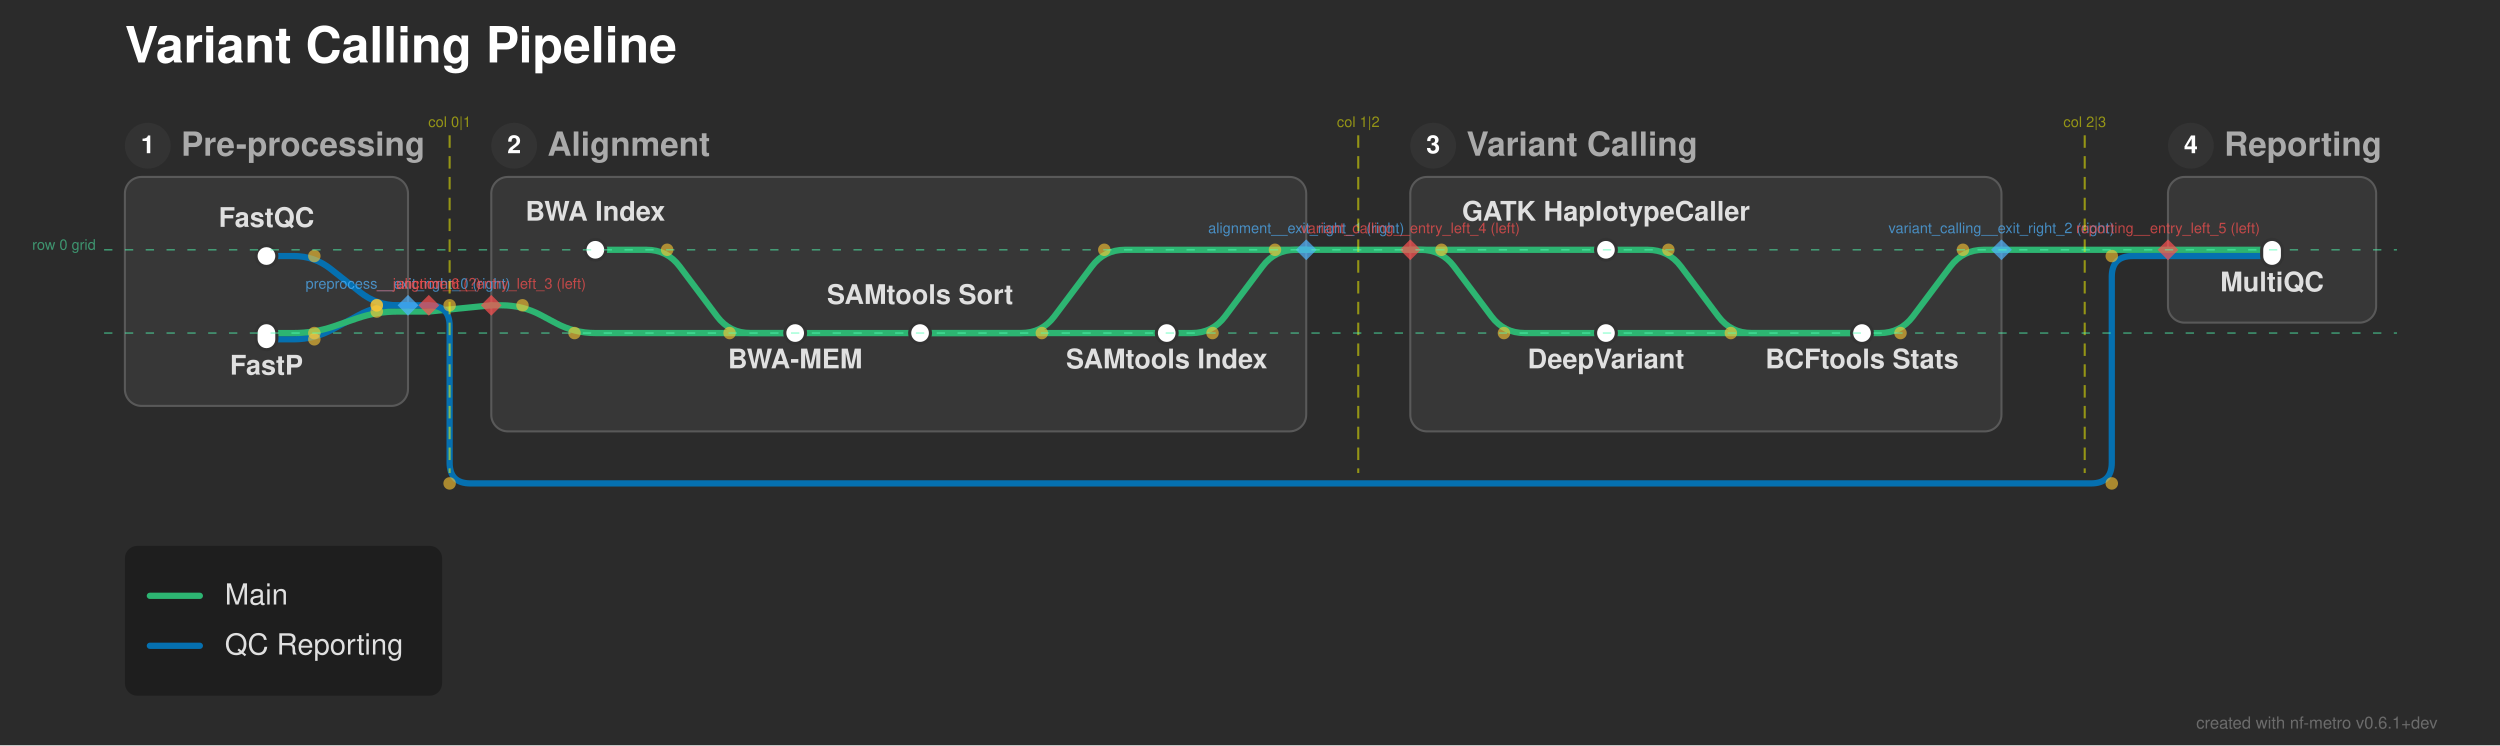
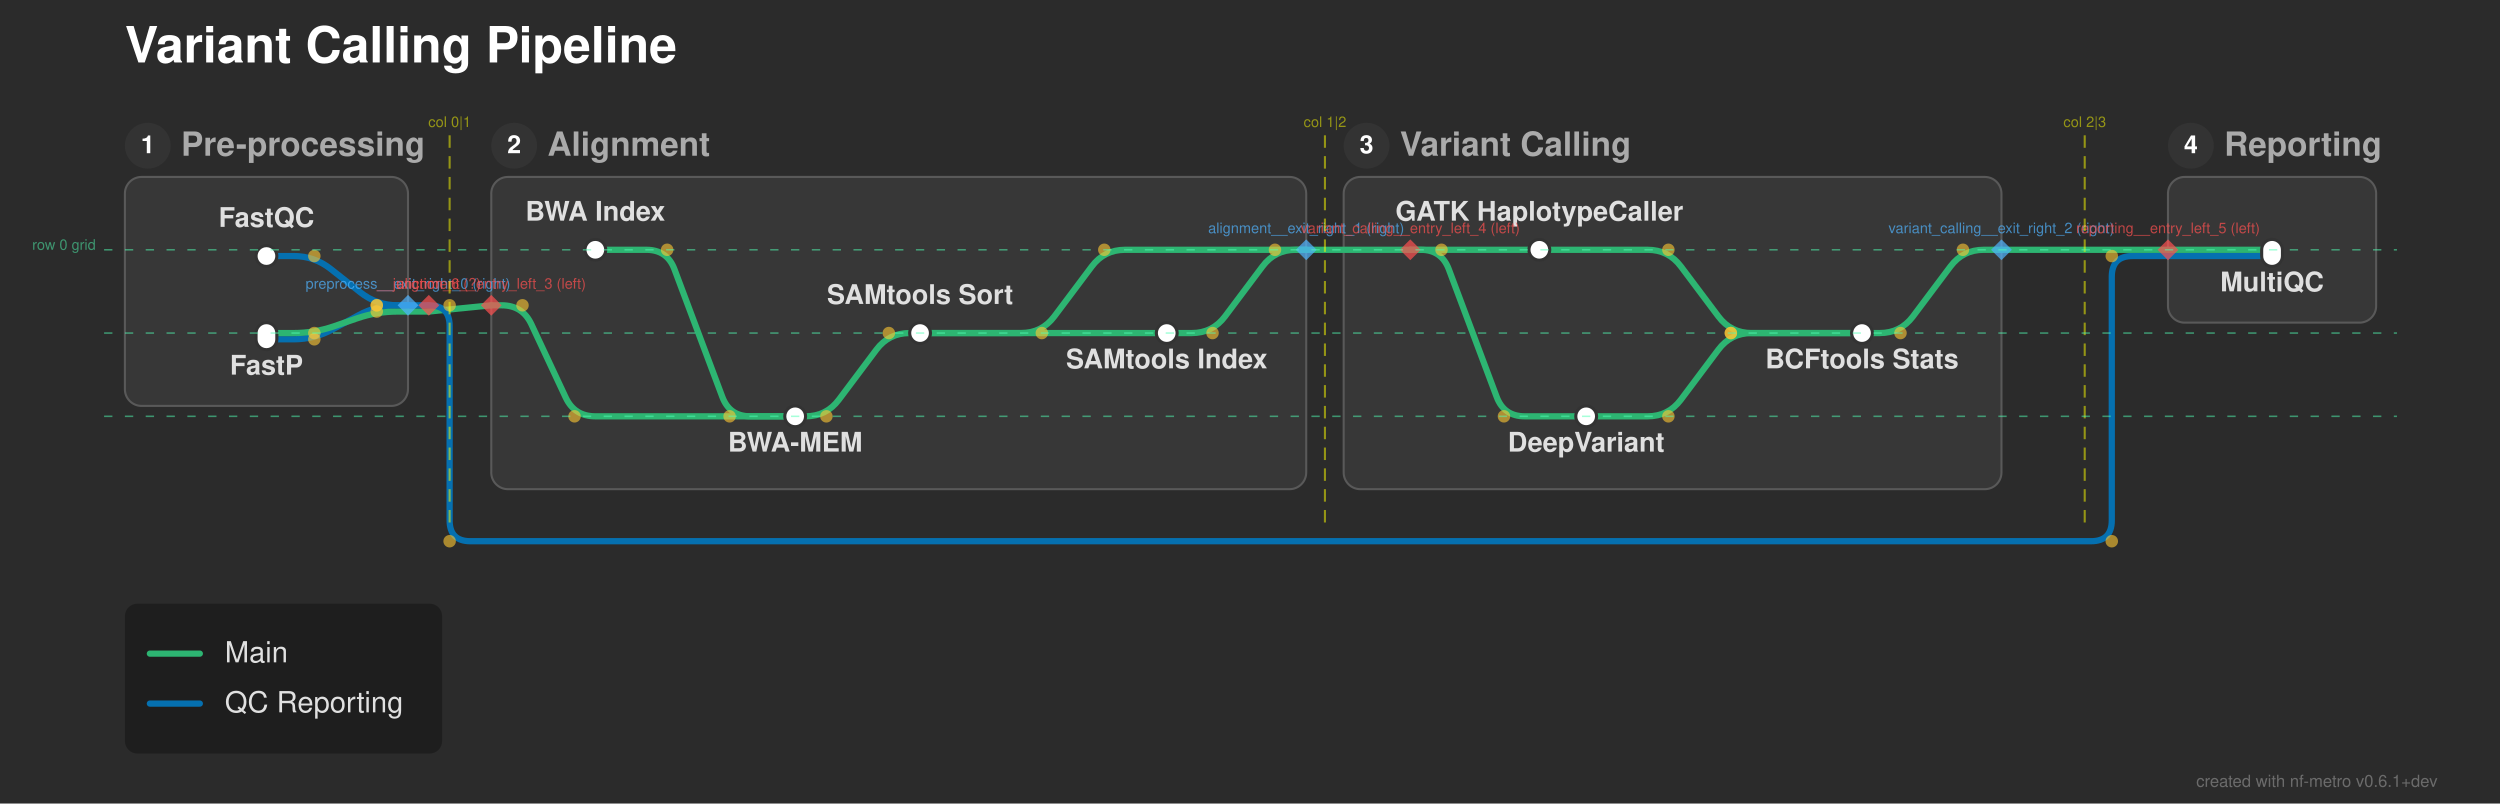
- <svg xmlns="http://www.w3.org/2000/svg" width="1201" height="358" viewBox="0 0 1201 358">
+ <svg xmlns="http://www.w3.org/2000/svg" width="1201" height="386" viewBox="0 0 1201 386">
  <defs>
</defs>
-   <rect x="0" y="0" width="1201" height="358" fill="#2b2b2b" />
+   <rect x="0" y="0" width="1201" height="386" fill="#2b2b2b" />
  <text x="60.0" y="30.0" font-size="24.0" fill="#ffffff" font-family="'Helvetica Neue', Helvetica, Arial, sans-serif" font-weight="bold" class="nf-metro-title">Variant Calling Pipeline</text>
  <rect x="60.0" y="85.0" width="136.0" height="110.0" rx="8" ry="8" fill="#373737" stroke="#595959" stroke-width="1.0" />
  <circle cx="71.0" cy="70.0" r="11" fill="#333333" class="nf-metro-section-num-circle" />
  <text x="71.0" y="70.0" font-size="12" fill="#ffffff" font-family="'Helvetica Neue', Helvetica, Arial, sans-serif" font-weight="bold" text-anchor="middle" dy="0.3em">1</text>
  <text x="87.0" y="70.0" font-size="16.0" fill="#aaaaaa" font-family="'Helvetica Neue', Helvetica, Arial, sans-serif" font-weight="bold" dy="0.3em" class="nf-metro-section-label">Pre-processing</text>
-   <rect x="236.0" y="85.0" width="391.5" height="122.233" rx="8" ry="8" fill="#373737" stroke="#595959" stroke-width="1.0" />
+   <rect x="236.0" y="85.0" width="391.5" height="150.0" rx="8" ry="8" fill="#373737" stroke="#595959" stroke-width="1.0" />
  <circle cx="247.0" cy="70.0" r="11" fill="#333333" class="nf-metro-section-num-circle" />
  <text x="247.0" y="70.0" font-size="12" fill="#ffffff" font-family="'Helvetica Neue', Helvetica, Arial, sans-serif" font-weight="bold" text-anchor="middle" dy="0.3em">2</text>
  <text x="263.0" y="70.0" font-size="16.0" fill="#aaaaaa" font-family="'Helvetica Neue', Helvetica, Arial, sans-serif" font-weight="bold" dy="0.3em" class="nf-metro-section-label">Alignment</text>
-   <rect x="677.5" y="85.0" width="284.0" height="122.233" rx="8" ry="8" fill="#373737" stroke="#595959" stroke-width="1.0" />
-   <circle cx="688.5" cy="70.0" r="11" fill="#333333" class="nf-metro-section-num-circle" />
-   <text x="688.5" y="70.0" font-size="12" fill="#ffffff" font-family="'Helvetica Neue', Helvetica, Arial, sans-serif" font-weight="bold" text-anchor="middle" dy="0.3em">3</text>
-   <text x="704.5" y="70.0" font-size="16.0" fill="#aaaaaa" font-family="'Helvetica Neue', Helvetica, Arial, sans-serif" font-weight="bold" dy="0.3em" class="nf-metro-section-label">Variant Calling</text>
+   <rect x="645.5" y="85.0" width="316.0" height="150.0" rx="8" ry="8" fill="#373737" stroke="#595959" stroke-width="1.0" />
+   <circle cx="656.5" cy="70.0" r="11" fill="#333333" class="nf-metro-section-num-circle" />
+   <text x="656.5" y="70.0" font-size="12" fill="#ffffff" font-family="'Helvetica Neue', Helvetica, Arial, sans-serif" font-weight="bold" text-anchor="middle" dy="0.3em">3</text>
+   <text x="672.5" y="70.0" font-size="16.0" fill="#aaaaaa" font-family="'Helvetica Neue', Helvetica, Arial, sans-serif" font-weight="bold" dy="0.3em" class="nf-metro-section-label">Variant Calling</text>
  <rect x="1041.5" y="85.0" width="100.0" height="70.0" rx="8" ry="8" fill="#373737" stroke="#595959" stroke-width="1.0" />
  <circle cx="1052.5" cy="70.0" r="11" fill="#333333" class="nf-metro-section-num-circle" />
  <text x="1052.5" y="70.0" font-size="12" fill="#ffffff" font-family="'Helvetica Neue', Helvetica, Arial, sans-serif" font-weight="bold" text-anchor="middle" dy="0.3em">4</text>
  <text x="1068.5" y="70.0" font-size="16.0" fill="#aaaaaa" font-family="'Helvetica Neue', Helvetica, Arial, sans-serif" font-weight="bold" dy="0.3em" class="nf-metro-section-label">Reporting</text>
+   <path d="M382.0,200.0 L387.0,200.0 Q397.0,200.0,403.0,192.0 L421.0,168.0 Q427.0,160.0,437.0,160.0 L442.0,160.0" stroke="#2db572" stroke-width="3.0" fill="none" stroke-linecap="round" stroke-linejoin="round" />
+   <path d="M762.0,200.0 L791.5,200.0 Q801.5,200.0,807.5,192.0 L825.5,168.0 Q831.5,160.0,841.5,160.0 L894.5,160.0" stroke="#2db572" stroke-width="3.0" fill="none" stroke-linecap="round" stroke-linejoin="round" />
  <path d="M128.0,163.0 L141.0,163.0 Q151.0,163.0,159.783,158.218 L172.217,151.448 Q181.0,146.667,191.0,146.667 L196.0,146.667" stroke="#0570b0" stroke-width="3.0" fill="none" stroke-linecap="round" stroke-linejoin="round" />
-   <path d="M382.0,160.0 L442.0,160.0" stroke="#2db572" stroke-width="3.0" stroke-linecap="round" />
  <path d="M442.0,160.0 L560.5,160.0" stroke="#2db572" stroke-width="3.0" stroke-linecap="round" />
-   <path d="M771.5,160.0 L894.5,160.0" stroke="#2db572" stroke-width="3.0" stroke-linecap="round" />
  <path d="M128.0,160.0 L141.0,160.0 Q151.0,160.0,160.455,156.743 L171.545,152.923 Q181.0,149.667,191.0,149.667 L196.0,149.667" stroke="#2db572" stroke-width="3.0" fill="none" stroke-linecap="round" stroke-linejoin="round" />
  <path d="M442.0,160.0 L490.5,160.0 Q500.5,160.0,506.5,152.0 L524.5,128.0 Q530.5,120.0,540.5,120.0 L627.5,120.0" stroke="#2db572" stroke-width="3.0" fill="none" stroke-linecap="round" stroke-linejoin="round" />
  <path d="M560.5,160.0 L572.5,160.0 Q582.5,160.0,588.5,152.0 L606.5,128.0 Q612.5,120.0,622.5,120.0 L627.5,120.0" stroke="#2db572" stroke-width="3.0" fill="none" stroke-linecap="round" stroke-linejoin="round" />
  <path d="M894.5,160.0 L903.0,160.0 Q913.0,160.0,919.0,152.0 L937.0,128.0 Q943.0,120.0,953.0,120.0 L961.5,120.0" stroke="#2db572" stroke-width="3.0" fill="none" stroke-linecap="round" stroke-linejoin="round" />
  <path d="M196.0,149.667 L206.0,149.667" stroke="#2db572" stroke-width="3.0" stroke-linecap="round" />
  <path d="M206.0,149.667 L236.0,146.667" stroke="#2db572" stroke-width="3.0" stroke-linecap="round" />
-   <path d="M236.0,146.667 L241.0,146.667 Q251.0,146.667,259.824,151.373 L267.176,155.294 Q276.0,160.0,286.0,160.0 L382.0,160.0" stroke="#2db572" stroke-width="3.0" fill="none" stroke-linecap="round" stroke-linejoin="round" />
+   <path d="M236.0,146.667 L241.0,146.667 Q251.0,146.667,255.244,155.721 L271.756,190.945 Q276.0,200.0,286.0,200.0 L382.0,200.0" stroke="#2db572" stroke-width="3.0" fill="none" stroke-linecap="round" stroke-linejoin="round" />
  <path d="M196.0,146.667 L206.0,146.667" stroke="#0570b0" stroke-width="3.0" stroke-linecap="round" />
-   <path d="M206.0,146.667 L206.0,146.667 Q216.0,146.667,216.0,156.667 L216.0,222.233 Q216.0,232.233,226.0,232.233 L1004.5,232.233 Q1014.5,232.233,1014.5,222.233 L1014.5,133.0 Q1014.5,123.0,1024.5,123.0 L1041.5,123.0" stroke="#0570b0" stroke-width="3.0" fill="none" stroke-linecap="round" stroke-linejoin="round" />
+   <path d="M206.0,146.667 L206.0,146.667 Q216.0,146.667,216.0,156.667 L216.0,250.0 Q216.0,260.0,226.0,260.0 L1004.5,260.0 Q1014.5,260.0,1014.5,250.0 L1014.5,133.0 Q1014.5,123.0,1024.5,123.0 L1041.5,123.0" stroke="#0570b0" stroke-width="3.0" fill="none" stroke-linecap="round" stroke-linejoin="round" />
  <path d="M128.0,123.0 L141.0,123.0 Q151.0,123.0,158.851,129.194 L173.149,140.473 Q181.0,146.667,191.0,146.667 L196.0,146.667" stroke="#0570b0" stroke-width="3.0" fill="none" stroke-linecap="round" stroke-linejoin="round" />
  <path d="M1041.5,123.0 L1091.5,123.0" stroke="#0570b0" stroke-width="3.0" stroke-linecap="round" />
-   <path d="M286.0,120.0 L310.5,120.0 Q320.5,120.0,326.5,128.0 L344.5,152.0 Q350.5,160.0,360.5,160.0 L382.0,160.0" stroke="#2db572" stroke-width="3.0" fill="none" stroke-linecap="round" stroke-linejoin="round" />
-   <path d="M771.5,120.0 L791.5,120.0 Q801.5,120.0,807.5,128.0 L825.5,152.0 Q831.5,160.0,841.5,160.0 L894.5,160.0" stroke="#2db572" stroke-width="3.0" fill="none" stroke-linecap="round" stroke-linejoin="round" />
-   <path d="M677.5,120.0 L771.5,120.0" stroke="#2db572" stroke-width="3.0" stroke-linecap="round" />
-   <path d="M677.5,120.0 L682.5,120.0 Q692.5,120.0,698.5,128.0 L716.5,152.0 Q722.5,160.0,732.5,160.0 L771.5,160.0" stroke="#2db572" stroke-width="3.0" fill="none" stroke-linecap="round" stroke-linejoin="round" />
+   <path d="M286.0,120.0 L310.5,120.0 Q320.5,120.0,324.011,129.363 L346.989,190.637 Q350.5,200.0,360.5,200.0 L382.0,200.0" stroke="#2db572" stroke-width="3.0" fill="none" stroke-linecap="round" stroke-linejoin="round" />
+   <path d="M739.5,120.0 L791.5,120.0 Q801.5,120.0,807.5,128.0 L825.5,152.0 Q831.5,160.0,841.5,160.0 L894.5,160.0" stroke="#2db572" stroke-width="3.0" fill="none" stroke-linecap="round" stroke-linejoin="round" />
+   <path d="M677.5,120.0 L739.5,120.0" stroke="#2db572" stroke-width="3.0" stroke-linecap="round" />
+   <path d="M677.5,120.0 L682.5,120.0 Q692.5,120.0,696.011,129.363 L718.989,190.637 Q722.5,200.0,732.5,200.0 L762.0,200.0" stroke="#2db572" stroke-width="3.0" fill="none" stroke-linecap="round" stroke-linejoin="round" />
  <path d="M1041.5,120.0 L1091.5,120.0" stroke="#2db572" stroke-width="3.0" stroke-linecap="round" />
  <path d="M627.5,120.0 L677.5,120.0" stroke="#2db572" stroke-width="3.0" stroke-linecap="round" />
  <path d="M961.5,120.0 L1041.5,120.0" stroke="#2db572" stroke-width="3.0" stroke-linecap="round" />
  <rect x="123.0" y="118.0" width="10.0" height="10.0" rx="5.0" ry="5.0" fill="#ffffff" stroke="#333333" stroke-width="1.5" />
  <rect x="123.0" y="155.0" width="10.0" height="13.0" rx="5.0" ry="5.0" fill="#ffffff" stroke="#333333" stroke-width="1.5" />
  <rect x="281.0" y="115.0" width="10.0" height="10.0" rx="5.0" ry="5.0" fill="#ffffff" stroke="#333333" stroke-width="1.5" />
-   <rect x="377.0" y="155.0" width="10.0" height="10.0" rx="5.0" ry="5.0" fill="#ffffff" stroke="#333333" stroke-width="1.5" />
+   <rect x="377.0" y="195.0" width="10.0" height="10.0" rx="5.0" ry="5.0" fill="#ffffff" stroke="#333333" stroke-width="1.5" />
  <rect x="437.0" y="155.0" width="10.0" height="10.0" rx="5.0" ry="5.0" fill="#ffffff" stroke="#333333" stroke-width="1.5" />
  <rect x="555.5" y="155.0" width="10.0" height="10.0" rx="5.0" ry="5.0" fill="#ffffff" stroke="#333333" stroke-width="1.5" />
-   <rect x="766.5" y="115.0" width="10.0" height="10.0" rx="5.0" ry="5.0" fill="#ffffff" stroke="#333333" stroke-width="1.5" />
-   <rect x="766.5" y="155.0" width="10.0" height="10.0" rx="5.0" ry="5.0" fill="#ffffff" stroke="#333333" stroke-width="1.5" />
+   <rect x="734.5" y="115.0" width="10.0" height="10.0" rx="5.0" ry="5.0" fill="#ffffff" stroke="#333333" stroke-width="1.5" />
+   <rect x="757.0" y="195.0" width="10.0" height="10.0" rx="5.0" ry="5.0" fill="#ffffff" stroke="#333333" stroke-width="1.5" />
  <rect x="889.5" y="155.0" width="10.0" height="10.0" rx="5.0" ry="5.0" fill="#ffffff" stroke="#333333" stroke-width="1.5" />
  <rect x="1086.5" y="115.0" width="10.0" height="13.0" rx="5.0" ry="5.0" fill="#ffffff" stroke="#333333" stroke-width="1.5" />
  <text x="286.0" y="106.0" font-size="13.0" fill="#e0e0e0" font-family="'Helvetica Neue', Helvetica, Arial, sans-serif" font-weight="bold" text-anchor="middle" dominant-baseline="auto">BWA Index</text>
-   <text x="771.5" y="106.0" font-size="13.0" fill="#e0e0e0" font-family="'Helvetica Neue', Helvetica, Arial, sans-serif" font-weight="bold" text-anchor="middle" dominant-baseline="auto">GATK HaplotypeCaller</text>
-   <text x="771.5" y="171.0" font-size="13.0" fill="#e0e0e0" font-family="'Helvetica Neue', Helvetica, Arial, sans-serif" font-weight="bold" text-anchor="middle" dominant-baseline="hanging">DeepVariant</text>
+   <text x="739.5" y="106.0" font-size="13.0" fill="#e0e0e0" font-family="'Helvetica Neue', Helvetica, Arial, sans-serif" font-weight="bold" text-anchor="middle" dominant-baseline="auto">GATK HaplotypeCaller</text>
+   <text x="762.0" y="211.0" font-size="13.0" fill="#e0e0e0" font-family="'Helvetica Neue', Helvetica, Arial, sans-serif" font-weight="bold" text-anchor="middle" dominant-baseline="hanging">DeepVariant</text>
  <text x="128.0" y="109.0" font-size="13.0" fill="#e0e0e0" font-family="'Helvetica Neue', Helvetica, Arial, sans-serif" font-weight="bold" text-anchor="middle" dominant-baseline="auto">FastQC</text>
  <text x="1091.5" y="134.0" font-size="13.0" fill="#e0e0e0" font-family="'Helvetica Neue', Helvetica, Arial, sans-serif" font-weight="bold" text-anchor="middle" dominant-baseline="hanging">MultiQC</text>
  <text x="128.0" y="174.0" font-size="13.0" fill="#e0e0e0" font-family="'Helvetica Neue', Helvetica, Arial, sans-serif" font-weight="bold" text-anchor="middle" dominant-baseline="hanging">FastP</text>
  <text x="894.5" y="171.0" font-size="13.0" fill="#e0e0e0" font-family="'Helvetica Neue', Helvetica, Arial, sans-serif" font-weight="bold" text-anchor="middle" dominant-baseline="hanging">BCFtools Stats</text>
-   <text x="382.0" y="171.0" font-size="13.0" fill="#e0e0e0" font-family="'Helvetica Neue', Helvetica, Arial, sans-serif" font-weight="bold" text-anchor="middle" dominant-baseline="hanging">BWA-MEM</text>
+   <text x="382.0" y="211.0" font-size="13.0" fill="#e0e0e0" font-family="'Helvetica Neue', Helvetica, Arial, sans-serif" font-weight="bold" text-anchor="middle" dominant-baseline="hanging">BWA-MEM</text>
  <text x="442.0" y="146.0" font-size="13.0" fill="#e0e0e0" font-family="'Helvetica Neue', Helvetica, Arial, sans-serif" font-weight="bold" text-anchor="middle" dominant-baseline="auto">SAMtools Sort</text>
  <text x="560.5" y="171.0" font-size="13.0" fill="#e0e0e0" font-family="'Helvetica Neue', Helvetica, Arial, sans-serif" font-weight="bold" text-anchor="middle" dominant-baseline="hanging">SAMtools Index</text>
  <circle cx="320.5" cy="120.0" r="3.0" fill="rgba(255, 200, 50, 0.6)" />
-   <circle cx="350.5" cy="160.0" r="3.0" fill="rgba(255, 200, 50, 0.6)" />
+   <circle cx="350.5" cy="200.0" r="3.0" fill="rgba(255, 200, 50, 0.6)" />
+   <circle cx="397.0" cy="200.0" r="3.0" fill="rgba(255, 200, 50, 0.6)" />
+   <circle cx="427.0" cy="160.0" r="3.0" fill="rgba(255, 200, 50, 0.6)" />
  <circle cx="801.5" cy="120.0" r="3.0" fill="rgba(255, 200, 50, 0.6)" />
+   <circle cx="831.5" cy="160.0" r="3.0" fill="rgba(255, 200, 50, 0.6)" />
+   <circle cx="801.5" cy="200.0" r="3.0" fill="rgba(255, 200, 50, 0.6)" />
  <circle cx="831.5" cy="160.0" r="3.0" fill="rgba(255, 200, 50, 0.6)" />
  <circle cx="151.0" cy="160.0" r="3.0" fill="rgba(255, 200, 50, 0.6)" />
  <circle cx="181.0" cy="149.667" r="3.0" fill="rgba(255, 200, 50, 0.6)" />
  <circle cx="251.0" cy="146.667" r="3.0" fill="rgba(255, 200, 50, 0.6)" />
-   <circle cx="276.0" cy="160.0" r="3.0" fill="rgba(255, 200, 50, 0.6)" />
+   <circle cx="276.0" cy="200.0" r="3.0" fill="rgba(255, 200, 50, 0.6)" />
  <circle cx="500.5" cy="160.0" r="3.0" fill="rgba(255, 200, 50, 0.6)" />
  <circle cx="530.5" cy="120.0" r="3.0" fill="rgba(255, 200, 50, 0.6)" />
  <circle cx="692.5" cy="120.0" r="3.0" fill="rgba(255, 200, 50, 0.6)" />
-   <circle cx="722.5" cy="160.0" r="3.0" fill="rgba(255, 200, 50, 0.6)" />
+   <circle cx="722.5" cy="200.0" r="3.0" fill="rgba(255, 200, 50, 0.6)" />
  <circle cx="582.5" cy="160.0" r="3.0" fill="rgba(255, 200, 50, 0.6)" />
  <circle cx="612.5" cy="120.0" r="3.0" fill="rgba(255, 200, 50, 0.6)" />
  <circle cx="913.0" cy="160.0" r="3.0" fill="rgba(255, 200, 50, 0.6)" />
  <circle cx="943.0" cy="120.0" r="3.0" fill="rgba(255, 200, 50, 0.6)" />
  <circle cx="151.0" cy="123.0" r="3.0" fill="rgba(255, 200, 50, 0.6)" />
  <circle cx="181.0" cy="146.667" r="3.0" fill="rgba(255, 200, 50, 0.6)" />
  <circle cx="151.0" cy="163.0" r="3.0" fill="rgba(255, 200, 50, 0.6)" />
  <circle cx="181.0" cy="146.667" r="3.0" fill="rgba(255, 200, 50, 0.6)" />
  <circle cx="216.0" cy="146.667" r="3.0" fill="rgba(255, 200, 50, 0.6)" />
-   <circle cx="216.0" cy="232.233" r="3.0" fill="rgba(255, 200, 50, 0.6)" />
-   <circle cx="1014.5" cy="232.233" r="3.0" fill="rgba(255, 200, 50, 0.6)" />
+   <circle cx="216.0" cy="260.0" r="3.0" fill="rgba(255, 200, 50, 0.6)" />
+   <circle cx="1014.5" cy="260.0" r="3.0" fill="rgba(255, 200, 50, 0.6)" />
  <circle cx="1014.5" cy="123.0" r="3.0" fill="rgba(255, 200, 50, 0.6)" />
  <path d="M196.0,141.667 L201.0,146.667 L196.0,151.667 L191.0,146.667 Z" fill="rgba(80, 180, 255, 0.7)" stroke="none" />
  <text x="196.0" y="138.667" font-size="7" fill="rgba(80, 180, 255, 0.7)" font-family="'Helvetica Neue', Helvetica, Arial, sans-serif" text-anchor="middle" dominant-baseline="auto">preprocess__exit_right_0 (right)</text>
  <path d="M627.5,115.0 L632.5,120.0 L627.5,125.0 L622.5,120.0 Z" fill="rgba(80, 180, 255, 0.7)" stroke="none" />
  <text x="627.5" y="112.0" font-size="7" fill="rgba(80, 180, 255, 0.7)" font-family="'Helvetica Neue', Helvetica, Arial, sans-serif" text-anchor="middle" dominant-baseline="auto">alignment__exit_right_1 (right)</text>
  <path d="M961.5,115.0 L966.5,120.0 L961.5,125.0 L956.5,120.0 Z" fill="rgba(80, 180, 255, 0.7)" stroke="none" />
  <text x="961.5" y="112.0" font-size="7" fill="rgba(80, 180, 255, 0.7)" font-family="'Helvetica Neue', Helvetica, Arial, sans-serif" text-anchor="middle" dominant-baseline="auto">variant_calling__exit_right_2 (right)</text>
  <path d="M236.0,141.667 L241.0,146.667 L236.0,151.667 L231.0,146.667 Z" fill="rgba(255, 80, 80, 0.7)" stroke="none" />
  <text x="236.0" y="138.667" font-size="7" fill="rgba(255, 80, 80, 0.7)" font-family="'Helvetica Neue', Helvetica, Arial, sans-serif" text-anchor="middle" dominant-baseline="auto">alignment__entry_left_3 (left)</text>
  <path d="M677.5,115.0 L682.5,120.0 L677.5,125.0 L672.5,120.0 Z" fill="rgba(255, 80, 80, 0.7)" stroke="none" />
  <text x="677.5" y="112.0" font-size="7" fill="rgba(255, 80, 80, 0.7)" font-family="'Helvetica Neue', Helvetica, Arial, sans-serif" text-anchor="middle" dominant-baseline="auto">variant_calling__entry_left_4 (left)</text>
  <path d="M1041.5,115.0 L1046.5,120.0 L1041.5,125.0 L1036.5,120.0 Z" fill="rgba(255, 80, 80, 0.7)" stroke="none" />
  <text x="1041.5" y="112.0" font-size="7" fill="rgba(255, 80, 80, 0.7)" font-family="'Helvetica Neue', Helvetica, Arial, sans-serif" text-anchor="middle" dominant-baseline="auto">reporting__entry_left_5 (left)</text>
  <path d="M206.0,141.667 L211.0,146.667 L206.0,151.667 L201.0,146.667 Z" fill="rgba(255, 80, 80, 0.7)" stroke="none" />
  <text x="206.0" y="138.667" font-size="7" fill="rgba(255, 80, 80, 0.7)" font-family="'Helvetica Neue', Helvetica, Arial, sans-serif" text-anchor="middle" dominant-baseline="auto">__junction_6 (?)</text>
-   <path d="M216.0,65.0 L216.0,227.233" stroke="rgba(255, 255, 0, 0.5)" stroke-width="1" stroke-dasharray="6,4" />
+   <path d="M216.0,65.0 L216.0,255.0" stroke="rgba(255, 255, 0, 0.5)" stroke-width="1" stroke-dasharray="6,4" />
  <text x="216.0" y="61.0" font-size="7" fill="rgba(255, 255, 0, 0.5)" font-family="'Helvetica Neue', Helvetica, Arial, sans-serif" text-anchor="middle">col 0|1</text>
-   <path d="M652.5,65.0 L652.5,227.233" stroke="rgba(255, 255, 0, 0.5)" stroke-width="1" stroke-dasharray="6,4" />
-   <text x="652.5" y="61.0" font-size="7" fill="rgba(255, 255, 0, 0.5)" font-family="'Helvetica Neue', Helvetica, Arial, sans-serif" text-anchor="middle">col 1|2</text>
-   <path d="M1001.5,65.0 L1001.5,227.233" stroke="rgba(255, 255, 0, 0.5)" stroke-width="1" stroke-dasharray="6,4" />
+   <path d="M636.5,65.0 L636.5,255.0" stroke="rgba(255, 255, 0, 0.5)" stroke-width="1" stroke-dasharray="6,4" />
+   <text x="636.5" y="61.0" font-size="7" fill="rgba(255, 255, 0, 0.5)" font-family="'Helvetica Neue', Helvetica, Arial, sans-serif" text-anchor="middle">col 1|2</text>
+   <path d="M1001.5,65.0 L1001.5,255.0" stroke="rgba(255, 255, 0, 0.5)" stroke-width="1" stroke-dasharray="6,4" />
  <text x="1001.5" y="61.0" font-size="7" fill="rgba(255, 255, 0, 0.5)" font-family="'Helvetica Neue', Helvetica, Arial, sans-serif" text-anchor="middle">col 2|3</text>
  <path d="M50.0,120.0 L1151.5,120.0" stroke="rgba(80, 255, 180, 0.5)" stroke-width="0.75" stroke-dasharray="4,6" />
  <text x="46.0" y="120.0" font-size="7" fill="rgba(80, 255, 180, 0.5)" font-family="'Helvetica Neue', Helvetica, Arial, sans-serif" text-anchor="end">row 0 grid</text>
  <path d="M50.0,160.0 L1151.5,160.0" stroke="rgba(80, 255, 180, 0.5)" stroke-width="0.75" stroke-dasharray="4,6" />
-   <rect x="60.0" y="262.233" width="152.4" height="72.0" rx="6" ry="6" fill="rgba(0, 0, 0, 0.3)" />
-   <path d="M72.0,286.233 L96.0,286.233" stroke="#2db572" stroke-width="3.0" stroke-linecap="round" />
-   <text x="108.0" y="286.233" font-size="14.0" fill="#e0e0e0" font-family="'Helvetica Neue', Helvetica, Arial, sans-serif" dy="0.3em">Main</text>
-   <path d="M72.0,310.233 L96.0,310.233" stroke="#0570b0" stroke-width="3.0" stroke-linecap="round" />
-   <text x="108.0" y="310.233" font-size="14.0" fill="#e0e0e0" font-family="'Helvetica Neue', Helvetica, Arial, sans-serif" dy="0.3em">QC Reporting</text>
-   <text x="1171.0" y="350.0" font-size="8" fill="rgba(150, 150, 150, 0.6)" font-family="'Helvetica Neue', Helvetica, Arial, sans-serif" text-anchor="end">created with nf-metro v0.6.1+dev</text>
+   <path d="M50.0,200.0 L1151.5,200.0" stroke="rgba(80, 255, 180, 0.5)" stroke-width="0.75" stroke-dasharray="4,6" />
+   <rect x="60.0" y="290.0" width="152.4" height="72.0" rx="6" ry="6" fill="rgba(0, 0, 0, 0.3)" />
+   <path d="M72.0,314.0 L96.0,314.0" stroke="#2db572" stroke-width="3.0" stroke-linecap="round" />
+   <text x="108.0" y="314.0" font-size="14.0" fill="#e0e0e0" font-family="'Helvetica Neue', Helvetica, Arial, sans-serif" dy="0.3em">Main</text>
+   <path d="M72.0,338.0 L96.0,338.0" stroke="#0570b0" stroke-width="3.0" stroke-linecap="round" />
+   <text x="108.0" y="338.0" font-size="14.0" fill="#e0e0e0" font-family="'Helvetica Neue', Helvetica, Arial, sans-serif" dy="0.3em">QC Reporting</text>
+   <text x="1171.0" y="378.0" font-size="8" fill="rgba(150, 150, 150, 0.6)" font-family="'Helvetica Neue', Helvetica, Arial, sans-serif" text-anchor="end">created with nf-metro v0.6.1+dev</text>
</svg>
